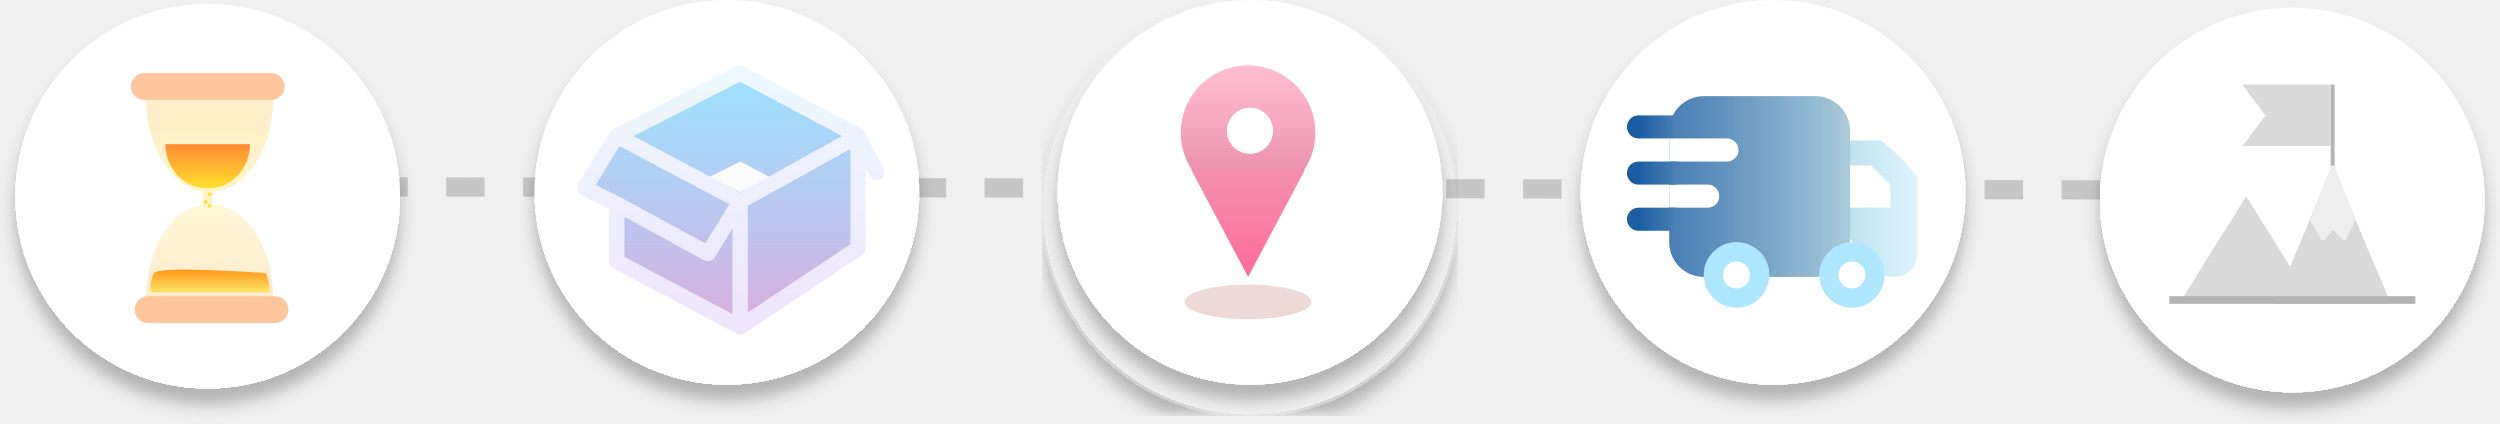
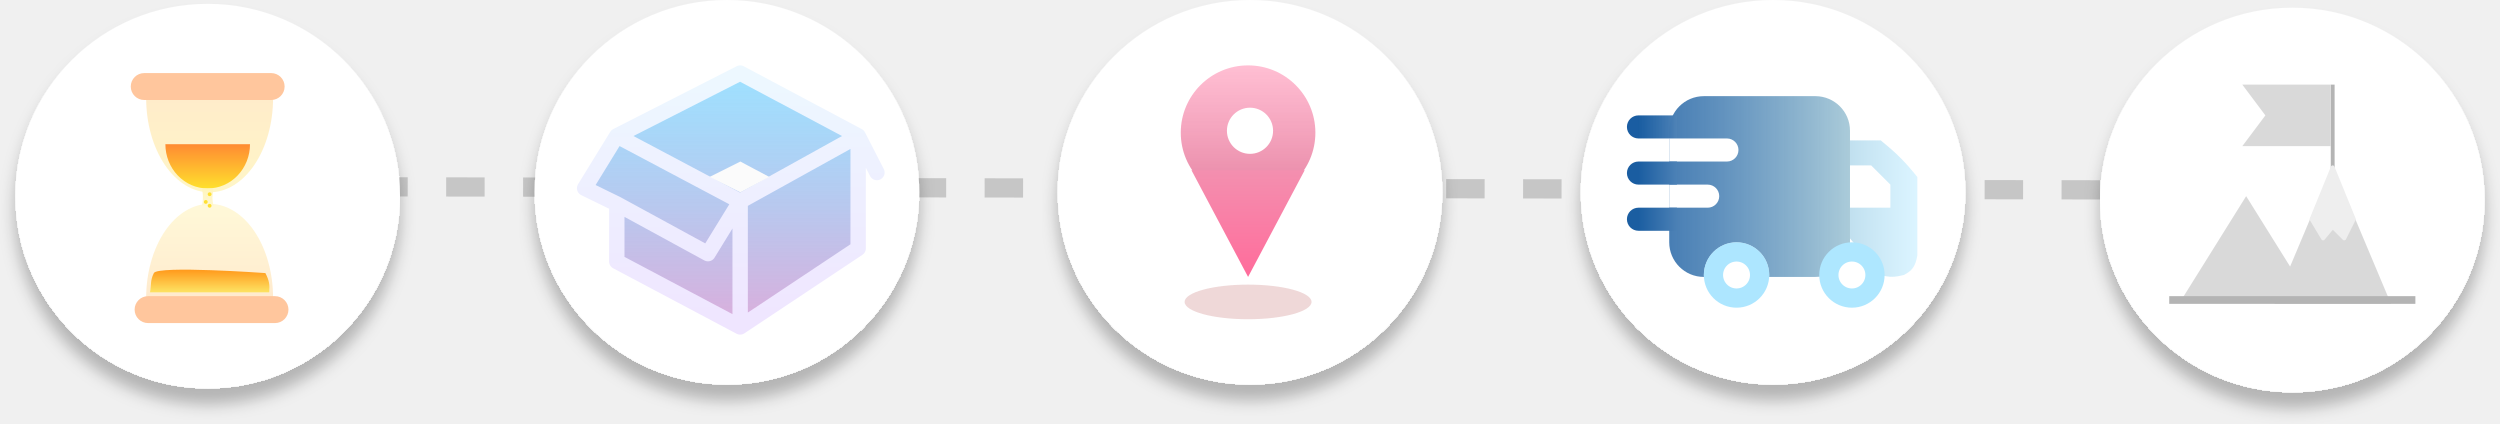
<svg xmlns="http://www.w3.org/2000/svg" width="650" height="110" viewBox="0 0 650 110" fill="none">
  <line x1="56.004" y1="48.5" x2="622.004" y2="49.5" stroke="#C6C6C6" stroke-width="5" stroke-dasharray="10 10" />
  <g filter="url(#filter0_d_572_1133)">
    <rect x="4" y="1" width="100" height="100" rx="50" fill="white" />
  </g>
  <path d="M71 25.5C71 28.717 70.573 31.903 69.744 34.876C68.915 37.848 67.699 40.549 66.167 42.824C64.635 45.099 62.816 46.904 60.814 48.135C58.812 49.366 56.667 50 54.5 50C52.333 50 50.188 49.366 48.186 48.135C46.184 46.904 44.365 45.099 42.833 42.824C41.301 40.549 40.085 37.848 39.256 34.876C38.427 31.903 38 28.717 38 25.5L54.5 25.5H71Z" fill="url(#paint0_linear_572_1133)" fill-opacity="0.5" />
  <path d="M65 37.5C65 39.01 64.716 40.506 64.163 41.901C63.61 43.296 62.8 44.564 61.778 45.632C60.757 46.7 59.544 47.547 58.209 48.125C56.875 48.703 55.444 49 54 49C52.556 49 51.125 48.703 49.791 48.125C48.456 47.547 47.243 46.7 46.222 45.632C45.2 44.564 44.39 43.296 43.837 41.901C43.285 40.506 43 39.01 43 37.5L54 37.5H65Z" fill="url(#paint1_linear_572_1133)" />
  <path d="M71 77.5C71 74.283 70.573 71.097 69.744 68.124C68.915 65.152 67.699 62.451 66.167 60.176C64.635 57.901 62.816 56.096 60.814 54.865C58.812 53.634 56.667 53 54.5 53C52.333 53 50.188 53.634 48.186 54.865C46.184 56.096 44.365 57.901 42.833 60.176C41.301 62.451 40.085 65.152 39.256 68.124C38.427 71.097 38 74.283 38 77.5L54.5 77.5H71Z" fill="url(#paint2_linear_572_1133)" fill-opacity="0.6" />
  <path d="M52.5 49H55.5C55.134 51.664 55.145 51.469 55.5 53.5H52.5C53.069 51.151 52.5 49 52.5 49Z" fill="url(#paint3_linear_572_1133)" />
  <rect x="35" y="77" width="40" height="7" rx="3.5" fill="#FFC69D" />
  <rect x="34" y="19" width="40" height="7" rx="3.5" fill="#FFC69D" />
  <circle cx="54.5" cy="50.5" r="0.5" fill="#FFE033" />
  <circle cx="54.5" cy="53.5" r="0.5" fill="#FFE033" />
  <circle cx="53.5" cy="52.5" r="0.5" fill="#FFE033" />
  <path d="M40 71C41 69 69 71 69 71C69.986 72.908 70.166 74.008 70 76H39C39.391 74.047 39 73 40 71Z" fill="url(#paint4_linear_572_1133)" />
  <g filter="url(#filter1_d_572_1133)">
    <rect x="139" width="100" height="100" rx="50" fill="white" />
  </g>
  <path d="M152 48.938L160.367 35.33L192.44 19L223.119 35.33V64.588L192.44 85L160.367 67.99V53.021L152 48.938Z" fill="url(#paint5_linear_572_1133)" />
  <path d="M160.367 35.33L152 48.938L160.367 53.021M160.367 35.33L192.44 52.34M160.367 35.33L192.44 19L223.119 35.33M192.44 52.34L184.073 65.948L160.367 53.021M192.44 52.34L223.119 35.33M192.44 52.34V85M223.119 35.33V64.588L192.44 85M223.119 35.33L228 44.856M192.44 85L160.367 67.99V53.021" stroke="url(#paint6_linear_572_1133)" stroke-width="4" stroke-linecap="round" stroke-linejoin="round" />
  <path d="M192.5 42L200 46L192.5 50L184.5 46L192.5 42Z" fill="#FBFBFB" />
  <g filter="url(#filter2_d_572_1133)">
-     <g filter="url(#filter3_d_572_1133)">
-       <rect x="275" width="100" height="100" rx="50" fill="white" />
-     </g>
-     <circle cx="324.5" cy="34.5" r="17.5" fill="url(#paint7_linear_572_1133)" />
-     <circle cx="325" cy="34" r="6" fill="white" />
-     <ellipse cx="324.5" cy="78.5" rx="16.5" ry="4.5" fill="#DEAFB0" fill-opacity="0.49" />
-     <path d="M324.5 72L309.778 44.25H339.222L324.5 72Z" fill="url(#paint8_linear_572_1133)" />
+     <rect x="275" width="100" height="100" rx="50" fill="white" />
  </g>
-   <g filter="url(#filter4_d_572_1133)">
+   <circle cx="324.5" cy="34.5" r="17.5" fill="url(#paint7_linear_572_1133)" />
+   <circle cx="325" cy="34" r="6" fill="white" />
+   <ellipse cx="324.5" cy="78.5" rx="16.5" ry="4.5" fill="#DEAFB0" fill-opacity="0.49" />
+   <path d="M324.5 72L309.778 44.25H339.222L324.5 72Z" fill="url(#paint8_linear_572_1133)" />
+   <g filter="url(#filter3_d_572_1133)">
    <rect x="411" width="100" height="100" rx="50" fill="white" />
  </g>
  <rect x="434" y="25" width="47" height="47" rx="9" fill="url(#paint9_linear_572_1133)" fill-opacity="0.8" />
  <circle cx="451.5" cy="71.5" r="8.5" fill="white" />
  <circle cx="451.5" cy="71.5" r="6" stroke="#8BDCFF" stroke-opacity="0.7" stroke-width="5" />
  <path d="M426 30C424.343 30 423 31.343 423 33C423 34.657 424.343 36 426 36V33V30ZM426 33V36H436V33V30H426V33Z" fill="url(#paint10_linear_572_1133)" />
  <path d="M449 36C450.657 36 452 37.343 452 39C452 40.657 450.657 42 449 42V39V36ZM449 39V42H434V39V36H449V39Z" fill="white" />
  <path d="M444 48C445.657 48 447 49.343 447 51C447 52.657 445.657 54 444 54V51V48ZM444 51V54H434V51V48H444V51Z" fill="white" />
  <path d="M426 54C424.343 54 423 55.343 423 57C423 58.657 424.343 60 426 60V57V54ZM426 57V60H436V57V54H426V57Z" fill="url(#paint11_linear_572_1133)" />
  <path d="M426 42C424.343 42 423 43.343 423 45C423 46.657 424.343 48 426 48V45V42ZM426 45V48H436V45V42H426V45Z" fill="url(#paint12_linear_572_1133)" />
  <path d="M481 36.5H489C493.039 39.786 495.117 41.837 498.5 46V66.5C497.971 69.366 497.135 70.384 495 71.5C492.657 72.081 491.343 72.164 489 71.5L481 62V36.5Z" fill="url(#paint13_linear_572_1133)" />
  <circle cx="481.5" cy="71.5" r="6" fill="white" stroke="#AEE7FF" stroke-width="5" />
  <path d="M481 43H486.5L491.5 48V54H481V43Z" fill="white" />
-   <g filter="url(#filter5_d_572_1133)">
+   <g filter="url(#filter4_d_572_1133)">
    <rect x="546" y="2" width="100" height="100" rx="50" fill="white" />
  </g>
  <path d="M606.5 43L621.655 79H591.345L606.5 43Z" fill="#D9D9D9" />
  <path d="M584 51L601.321 78.75H566.679L584 51Z" fill="#D9D9D9" />
  <line x1="606.5" y1="44" x2="606.5" y2="22" stroke="#B4B4B4" />
  <path d="M583 22H606V38H583L589 30L583 22Z" fill="#D9D9D9" />
  <line x1="564" y1="78" x2="628" y2="78" stroke="#B4B4B4" stroke-width="2" />
  <path d="M606.5 43.5L601 57L604 62L606.5 59L609.5 62L612 57L606.5 43.5Z" fill="#EEEEEE" stroke="#EEEEEE" stroke-linecap="round" stroke-linejoin="round" />
  <defs>
    <filter id="filter0_d_572_1133" x="0" y="1" width="108" height="108" filterUnits="userSpaceOnUse" color-interpolation-filters="sRGB">
      <feFlood flood-opacity="0" result="BackgroundImageFix" />
      <feColorMatrix in="SourceAlpha" type="matrix" values="0 0 0 0 0 0 0 0 0 0 0 0 0 0 0 0 0 0 127 0" result="hardAlpha" />
      <feOffset dy="4" />
      <feGaussianBlur stdDeviation="2" />
      <feComposite in2="hardAlpha" operator="out" />
      <feColorMatrix type="matrix" values="0 0 0 0 0 0 0 0 0 0 0 0 0 0 0 0 0 0 0.25 0" />
      <feBlend mode="normal" in2="BackgroundImageFix" result="effect1_dropShadow_572_1133" />
      <feBlend mode="normal" in="SourceGraphic" in2="effect1_dropShadow_572_1133" result="shape" />
    </filter>
    <filter id="filter1_d_572_1133" x="135" y="0" width="108" height="108" filterUnits="userSpaceOnUse" color-interpolation-filters="sRGB">
      <feFlood flood-opacity="0" result="BackgroundImageFix" />
      <feColorMatrix in="SourceAlpha" type="matrix" values="0 0 0 0 0 0 0 0 0 0 0 0 0 0 0 0 0 0 127 0" result="hardAlpha" />
      <feOffset dy="4" />
      <feGaussianBlur stdDeviation="2" />
      <feComposite in2="hardAlpha" operator="out" />
      <feColorMatrix type="matrix" values="0 0 0 0 0 0 0 0 0 0 0 0 0 0 0 0 0 0 0.25 0" />
      <feBlend mode="normal" in2="BackgroundImageFix" result="effect1_dropShadow_572_1133" />
      <feBlend mode="normal" in="SourceGraphic" in2="effect1_dropShadow_572_1133" result="shape" />
    </filter>
    <filter id="filter2_d_572_1133" x="271" y="0" width="108" height="108" filterUnits="userSpaceOnUse" color-interpolation-filters="sRGB">
      <feFlood flood-opacity="0" result="BackgroundImageFix" />
      <feColorMatrix in="SourceAlpha" type="matrix" values="0 0 0 0 0 0 0 0 0 0 0 0 0 0 0 0 0 0 127 0" result="hardAlpha" />
      <feOffset dy="4" />
      <feGaussianBlur stdDeviation="2" />
      <feComposite in2="hardAlpha" operator="out" />
      <feColorMatrix type="matrix" values="0 0 0 0 0 0 0 0 0 0 0 0 0 0 0 0 0 0 0.25 0" />
      <feBlend mode="normal" in2="BackgroundImageFix" result="effect1_dropShadow_572_1133" />
      <feBlend mode="normal" in="SourceGraphic" in2="effect1_dropShadow_572_1133" result="shape" />
    </filter>
-     <filter id="filter3_d_572_1133" x="271" y="0" width="108" height="108" filterUnits="userSpaceOnUse" color-interpolation-filters="sRGB">
+     <filter id="filter3_d_572_1133" x="407" y="0" width="108" height="108" filterUnits="userSpaceOnUse" color-interpolation-filters="sRGB">
      <feFlood flood-opacity="0" result="BackgroundImageFix" />
      <feColorMatrix in="SourceAlpha" type="matrix" values="0 0 0 0 0 0 0 0 0 0 0 0 0 0 0 0 0 0 127 0" result="hardAlpha" />
      <feOffset dy="4" />
      <feGaussianBlur stdDeviation="2" />
      <feComposite in2="hardAlpha" operator="out" />
      <feColorMatrix type="matrix" values="0 0 0 0 0 0 0 0 0 0 0 0 0 0 0 0 0 0 0.25 0" />
      <feBlend mode="normal" in2="BackgroundImageFix" result="effect1_dropShadow_572_1133" />
      <feBlend mode="normal" in="SourceGraphic" in2="effect1_dropShadow_572_1133" result="shape" />
    </filter>
-     <filter id="filter4_d_572_1133" x="407" y="0" width="108" height="108" filterUnits="userSpaceOnUse" color-interpolation-filters="sRGB">
-       <feFlood flood-opacity="0" result="BackgroundImageFix" />
-       <feColorMatrix in="SourceAlpha" type="matrix" values="0 0 0 0 0 0 0 0 0 0 0 0 0 0 0 0 0 0 127 0" result="hardAlpha" />
-       <feOffset dy="4" />
-       <feGaussianBlur stdDeviation="2" />
-       <feComposite in2="hardAlpha" operator="out" />
-       <feColorMatrix type="matrix" values="0 0 0 0 0 0 0 0 0 0 0 0 0 0 0 0 0 0 0.25 0" />
-       <feBlend mode="normal" in2="BackgroundImageFix" result="effect1_dropShadow_572_1133" />
-       <feBlend mode="normal" in="SourceGraphic" in2="effect1_dropShadow_572_1133" result="shape" />
-     </filter>
-     <filter id="filter5_d_572_1133" x="542" y="2" width="108" height="108" filterUnits="userSpaceOnUse" color-interpolation-filters="sRGB">
+     <filter id="filter4_d_572_1133" x="542" y="2" width="108" height="108" filterUnits="userSpaceOnUse" color-interpolation-filters="sRGB">
      <feFlood flood-opacity="0" result="BackgroundImageFix" />
      <feColorMatrix in="SourceAlpha" type="matrix" values="0 0 0 0 0 0 0 0 0 0 0 0 0 0 0 0 0 0 127 0" result="hardAlpha" />
      <feOffset dy="4" />
      <feGaussianBlur stdDeviation="2" />
      <feComposite in2="hardAlpha" operator="out" />
      <feColorMatrix type="matrix" values="0 0 0 0 0 0 0 0 0 0 0 0 0 0 0 0 0 0 0.25 0" />
      <feBlend mode="normal" in2="BackgroundImageFix" result="effect1_dropShadow_572_1133" />
      <feBlend mode="normal" in="SourceGraphic" in2="effect1_dropShadow_572_1133" result="shape" />
    </filter>
    <linearGradient id="paint0_linear_572_1133" x1="54.5" y1="1" x2="54.5" y2="50" gradientUnits="userSpaceOnUse">
      <stop stop-color="#FFC69D" />
      <stop offset="1" stop-color="#FFEE8F" />
    </linearGradient>
    <linearGradient id="paint1_linear_572_1133" x1="54" y1="26" x2="54" y2="49" gradientUnits="userSpaceOnUse">
      <stop stop-color="#FF3636" />
      <stop offset="1" stop-color="#FFE02D" />
    </linearGradient>
    <linearGradient id="paint2_linear_572_1133" x1="54.5" y1="53" x2="54.5" y2="102" gradientUnits="userSpaceOnUse">
      <stop stop-color="#FFF4BE" />
      <stop offset="1" stop-color="#FFC69D" />
    </linearGradient>
    <linearGradient id="paint3_linear_572_1133" x1="54" y1="49" x2="54" y2="53.5" gradientUnits="userSpaceOnUse">
      <stop stop-color="#FFF5BC" />
      <stop offset="1" stop-color="#FFF7D1" />
    </linearGradient>
    <linearGradient id="paint4_linear_572_1133" x1="54.527" y1="70.111" x2="54.527" y2="76" gradientUnits="userSpaceOnUse">
      <stop stop-color="#FF991B" />
      <stop offset="1" stop-color="#FDE363" />
    </linearGradient>
    <linearGradient id="paint5_linear_572_1133" x1="190" y1="19" x2="190" y2="85" gradientUnits="userSpaceOnUse">
      <stop stop-color="#7CD6FF" stop-opacity="0.74" />
      <stop offset="1" stop-color="#DCADDB" />
    </linearGradient>
    <linearGradient id="paint6_linear_572_1133" x1="190" y1="19" x2="190" y2="85" gradientUnits="userSpaceOnUse">
      <stop stop-color="#EDF8FF" />
      <stop offset="1" stop-color="#EFE5FF" />
    </linearGradient>
    <linearGradient id="paint7_linear_572_1133" x1="324.5" y1="17" x2="324.5" y2="52" gradientUnits="userSpaceOnUse">
      <stop stop-color="#FF7EA7" stop-opacity="0.5" />
      <stop offset="1" stop-color="#D84372" stop-opacity="0.66" />
    </linearGradient>
    <linearGradient id="paint8_linear_572_1133" x1="324.5" y1="35" x2="324.5" y2="72" gradientUnits="userSpaceOnUse">
      <stop stop-color="#F09BB6" />
      <stop offset="1" stop-color="#FF6C9B" />
    </linearGradient>
    <linearGradient id="paint9_linear_572_1133" x1="481" y1="48.5" x2="434" y2="48.5" gradientUnits="userSpaceOnUse">
      <stop stop-color="#95BED0" />
      <stop offset="1" stop-color="#004B97" stop-opacity="0.9" />
    </linearGradient>
    <linearGradient id="paint10_linear_572_1133" x1="426" y1="33.5" x2="436" y2="33.5" gradientUnits="userSpaceOnUse">
      <stop stop-color="#004B97" stop-opacity="0.9" />
      <stop offset="1" stop-color="#4F83B7" />
    </linearGradient>
    <linearGradient id="paint11_linear_572_1133" x1="426" y1="57.5" x2="436" y2="57.5" gradientUnits="userSpaceOnUse">
      <stop stop-color="#1B5EA1" />
      <stop offset="1" stop-color="#4B80B5" />
    </linearGradient>
    <linearGradient id="paint12_linear_572_1133" x1="426" y1="45.5" x2="436" y2="45.5" gradientUnits="userSpaceOnUse">
      <stop stop-color="#1A5DA1" />
      <stop offset="1" stop-color="#4C81B6" />
    </linearGradient>
    <linearGradient id="paint13_linear_572_1133" x1="498.5" y1="54.234" x2="481" y2="54.234" gradientUnits="userSpaceOnUse">
      <stop stop-color="#CEF0FF" stop-opacity="0.74" />
      <stop offset="1" stop-color="#C1E0EF" />
    </linearGradient>
  </defs>
</svg>
